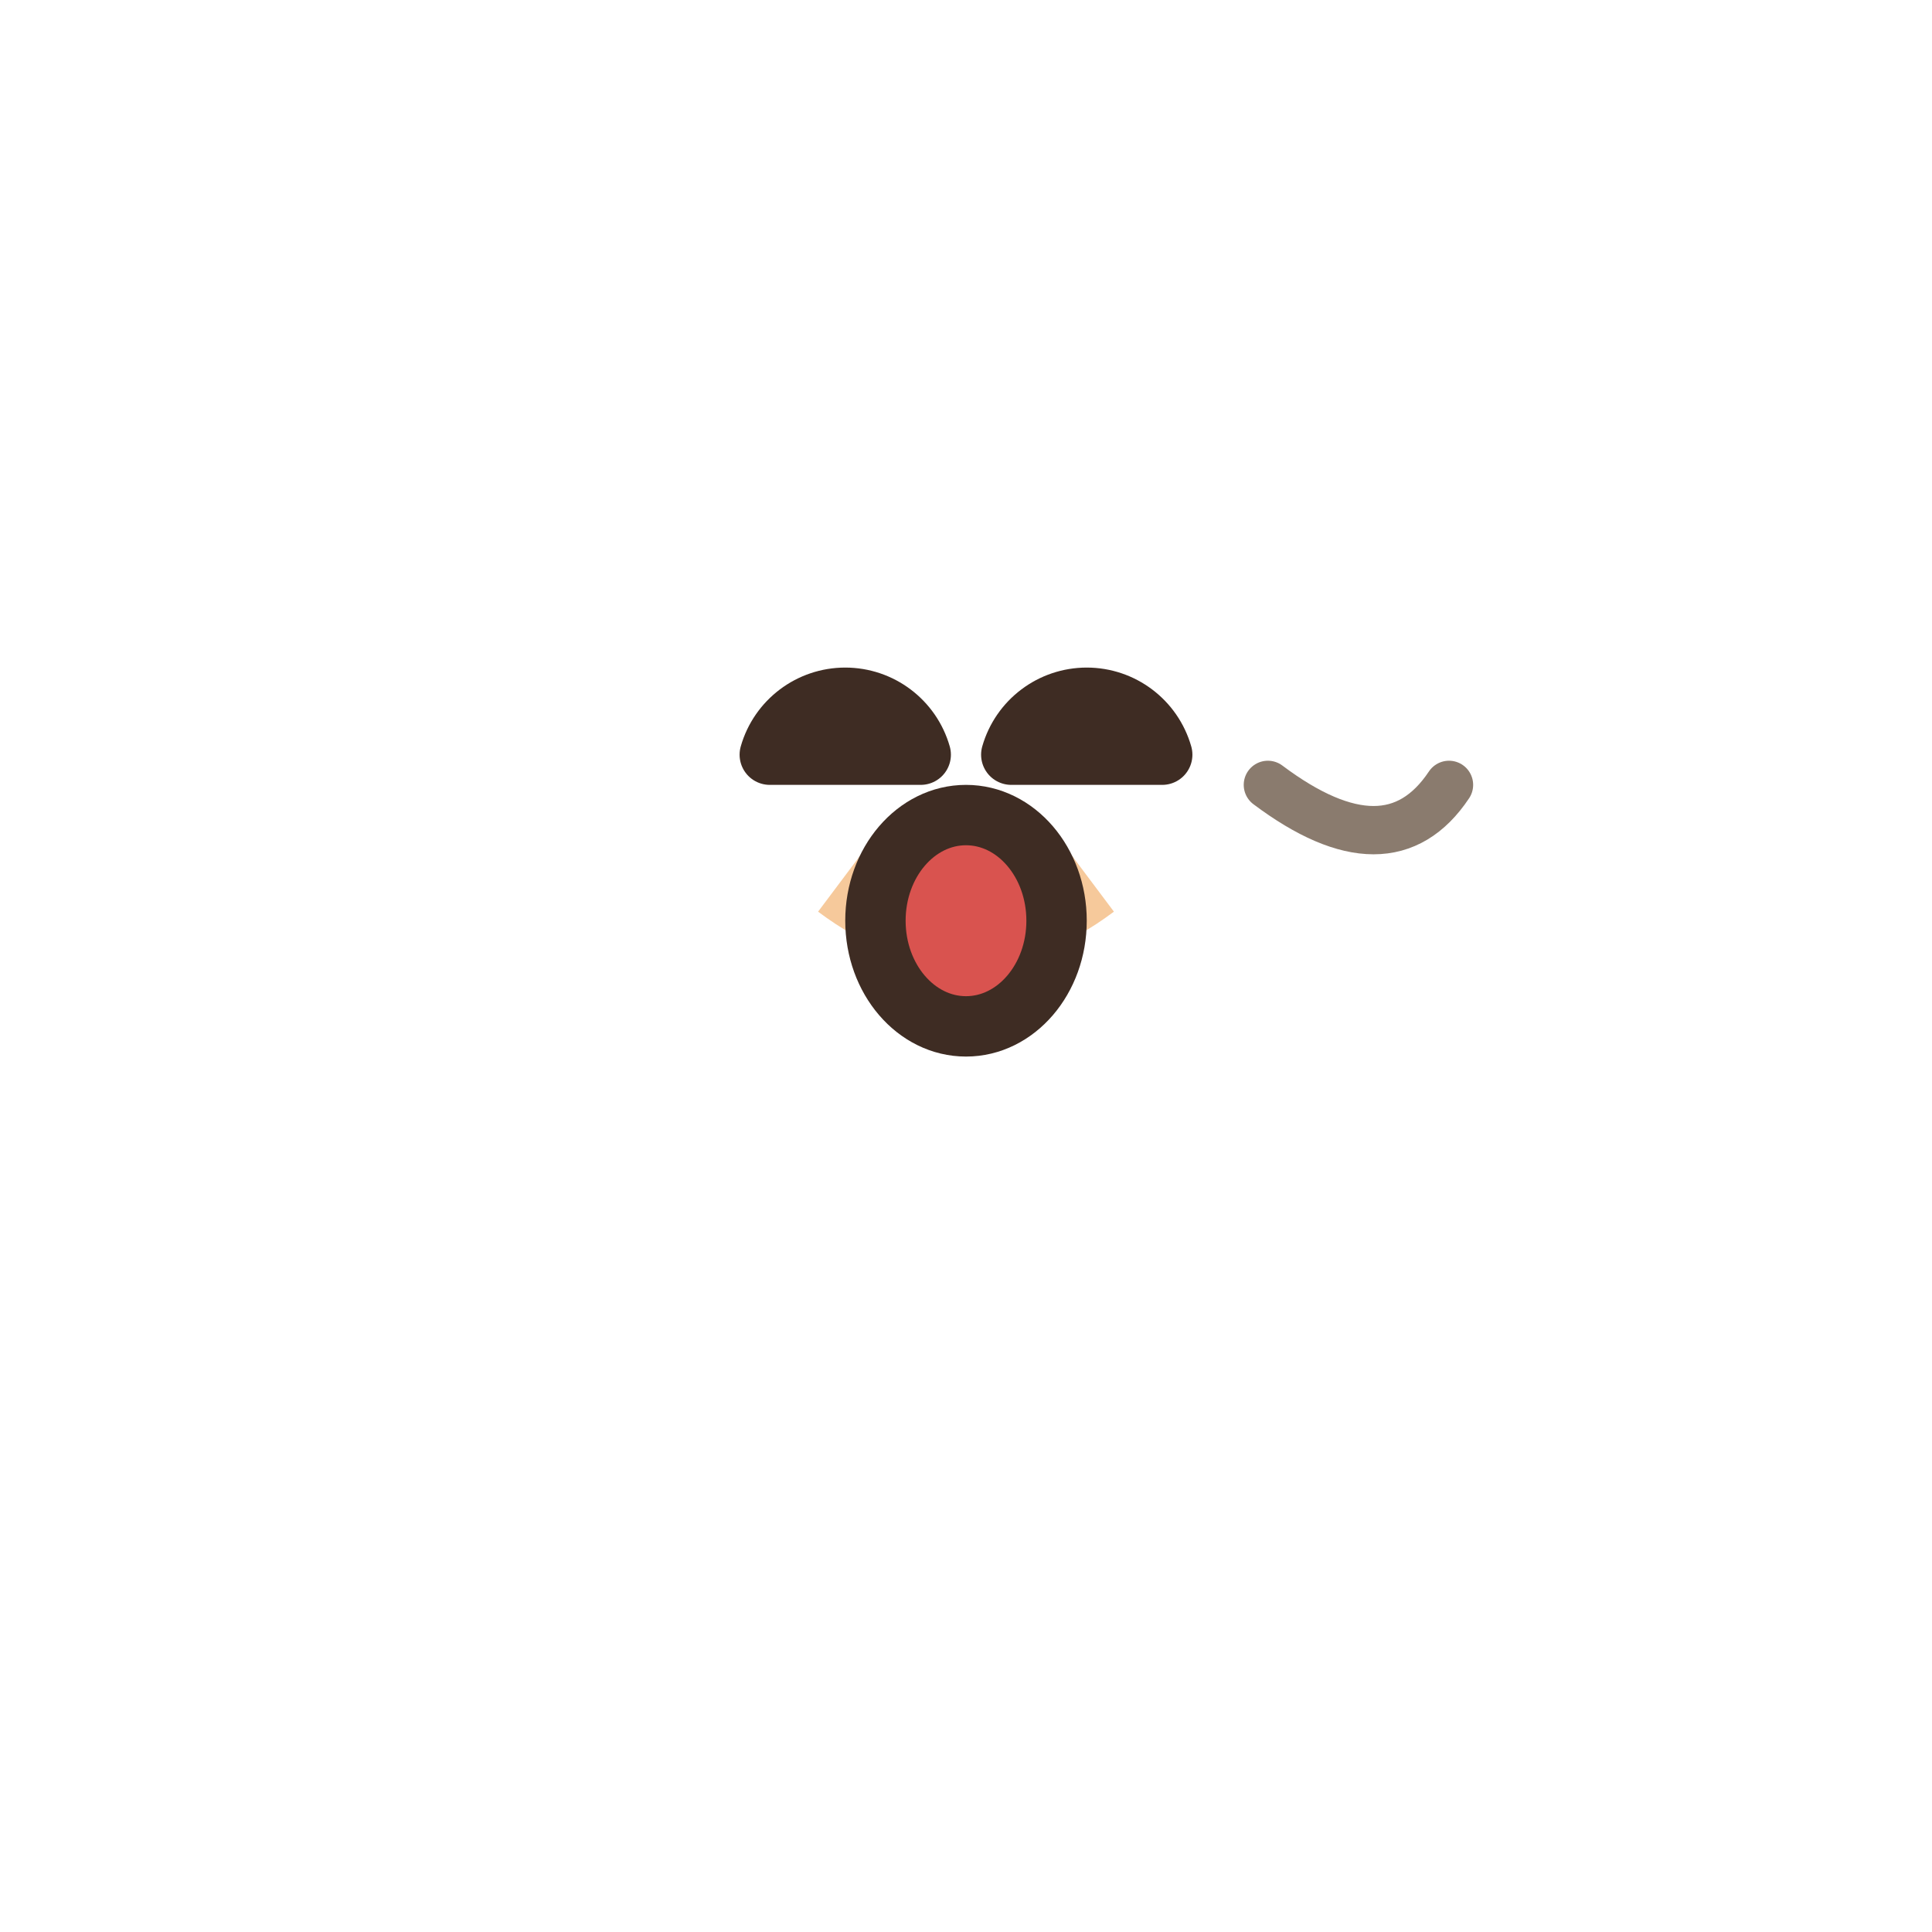
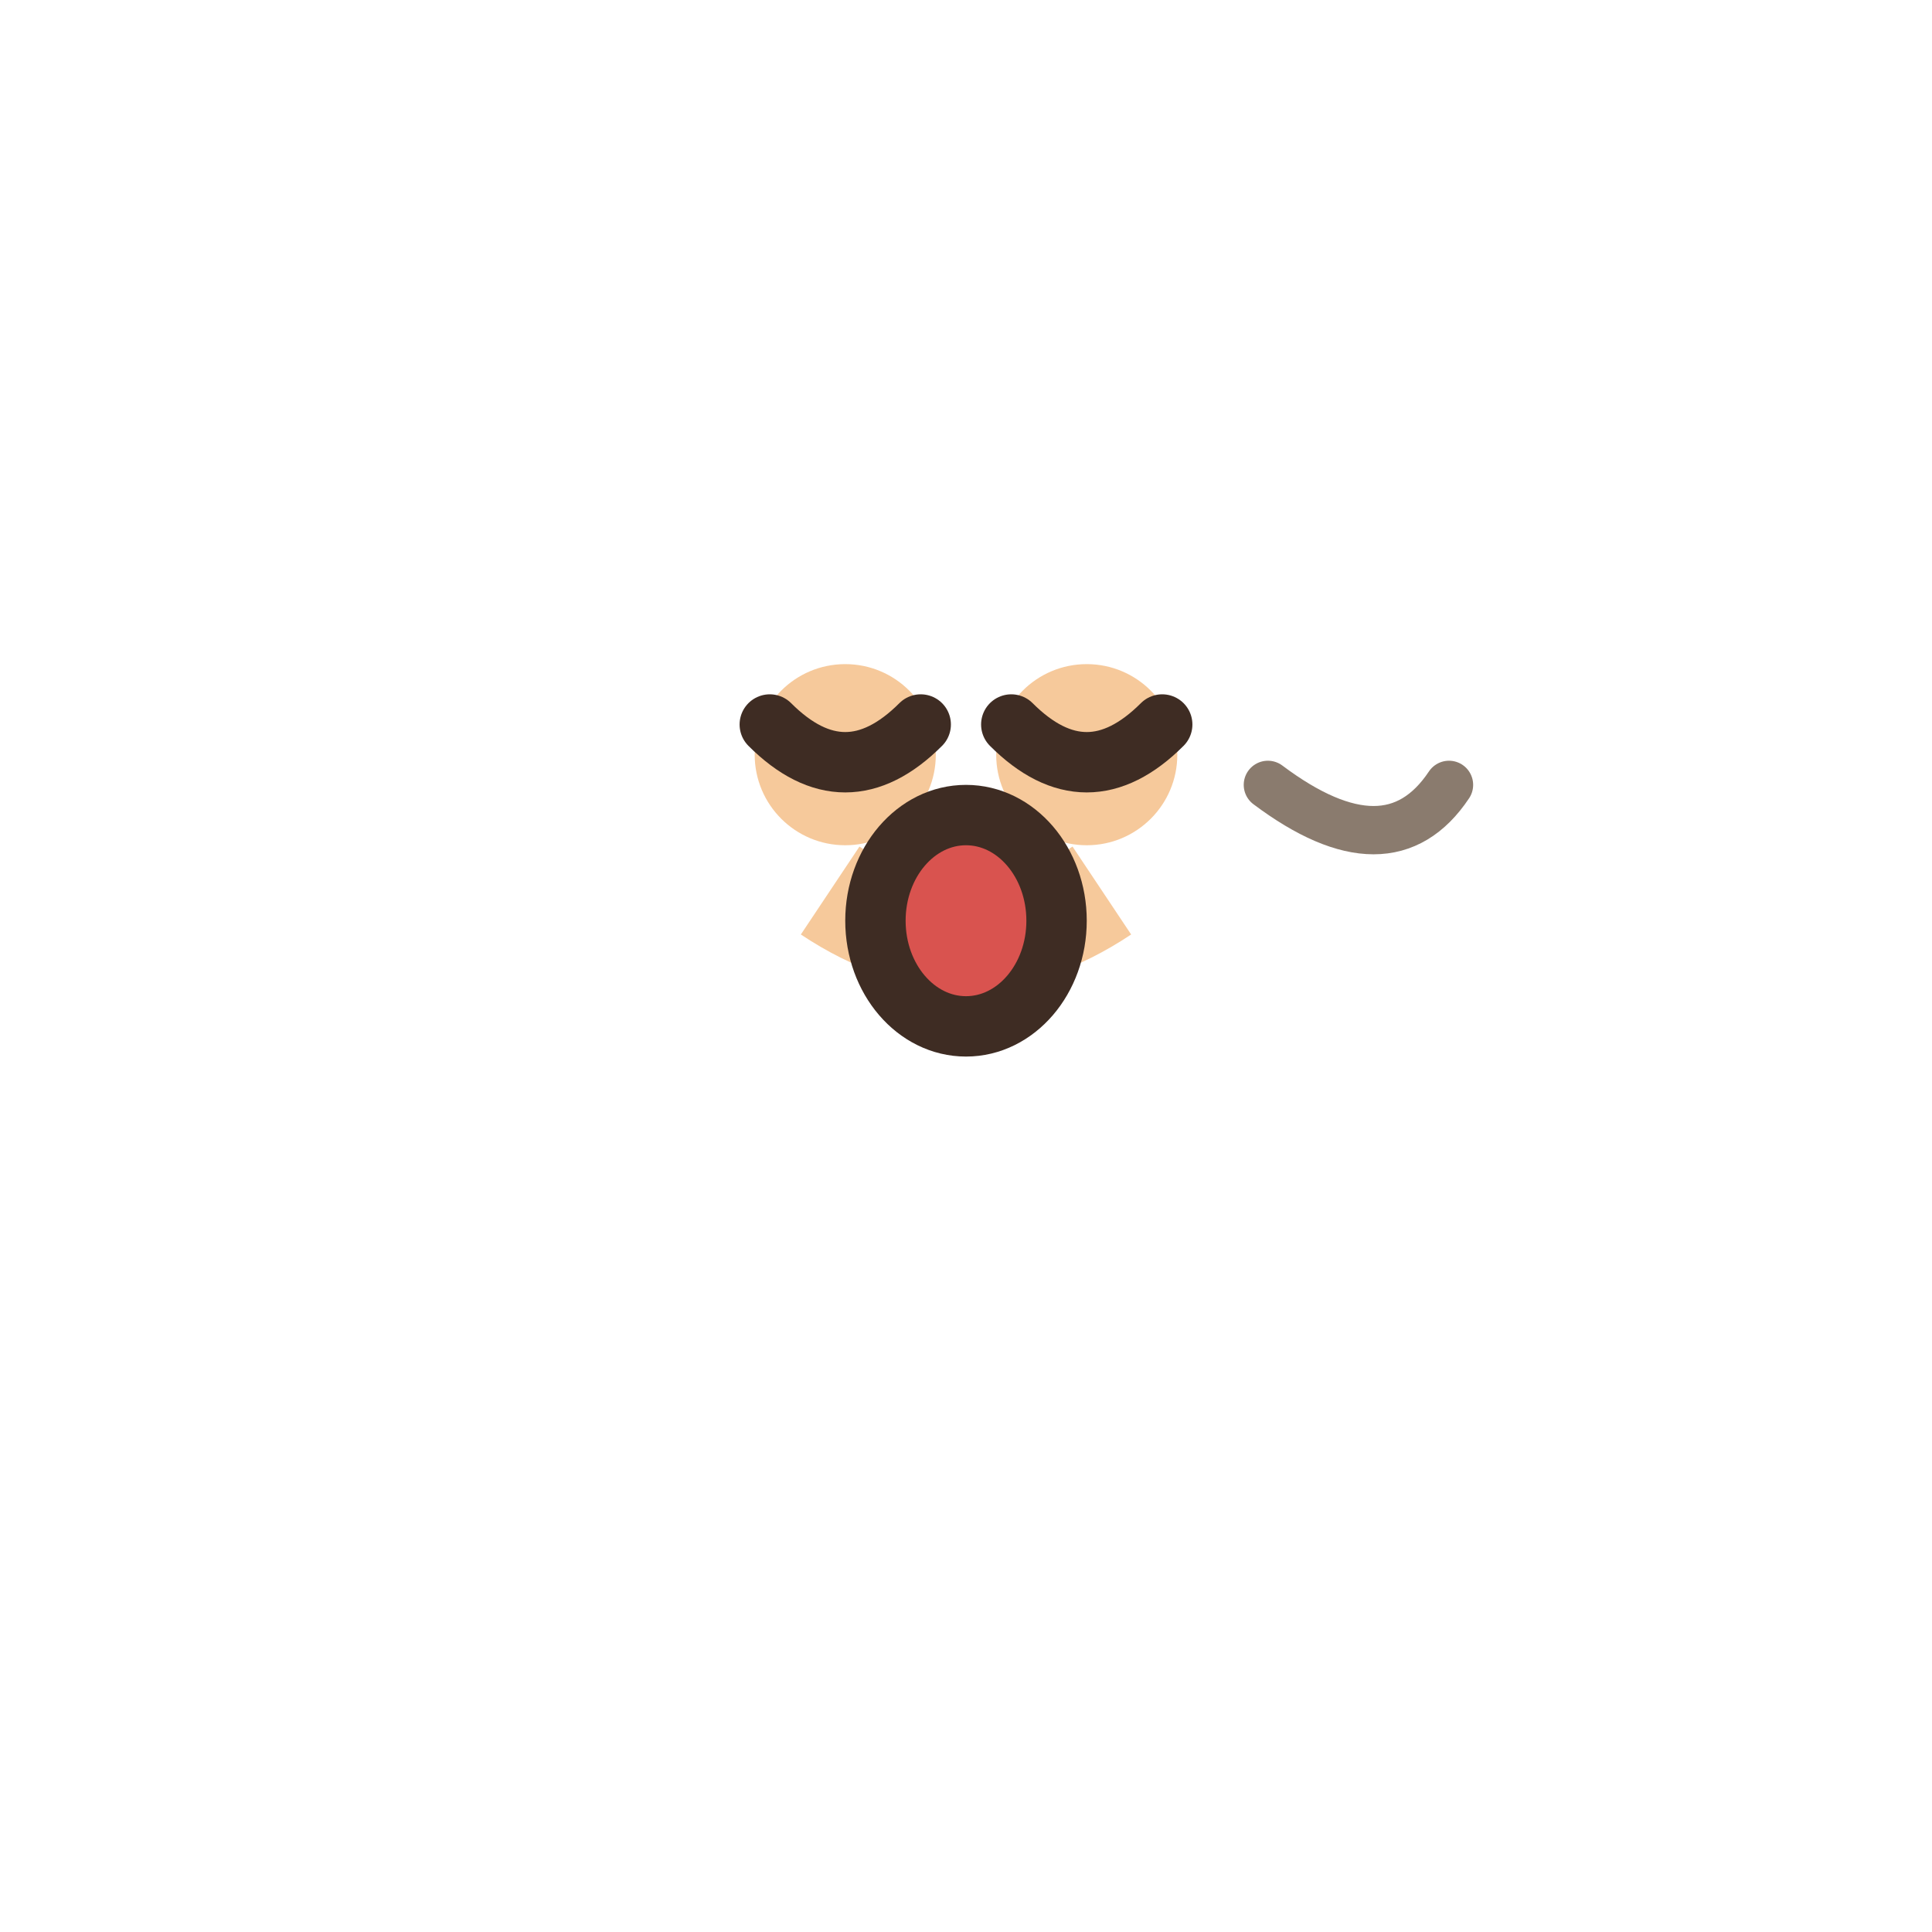
<svg xmlns="http://www.w3.org/2000/svg" viewBox="0 0 64 64" width="64" height="64">
-   <path d="M25.5 25 a2.6 2.6 0 0 1 5 0z M33.5 25 a2.6 2.6 0 0 1 5 0z" fill="#F6C99B" stroke="#3E2C23" stroke-width="2" stroke-linejoin="round" stroke-linecap="round" />
-   <path d="M28 29 q4 3 8 0" fill="none" stroke="#F6C99B" stroke-width="3" />
+   <circle cx="28" cy="25" r="3" fill="#F6C99B" />
+   <circle cx="36" cy="25" r="3" fill="#F6C99B" />
+   <path d="M25.5 24 q2.5 2.5 5 0 M33.5 24 q2.5 2.5 5 0" fill="none" stroke="#3E2C23" stroke-width="2" stroke-linejoin="round" stroke-linecap="round" />
+   <path d="M27.5 29.5 q4.5 3 9 0" fill="none" stroke="#F6C99B" stroke-width="3.5" />
  <ellipse cx="32" cy="30.5" rx="3" ry="3.5" fill="#D9534F" stroke="#3E2C23" stroke-width="2" stroke-linejoin="round" stroke-linecap="round" />
  <path d="M42 26 q4 3 6 0" fill="none" stroke="#8A7B6E" stroke-width="1.6" stroke-linecap="round" />
</svg>
